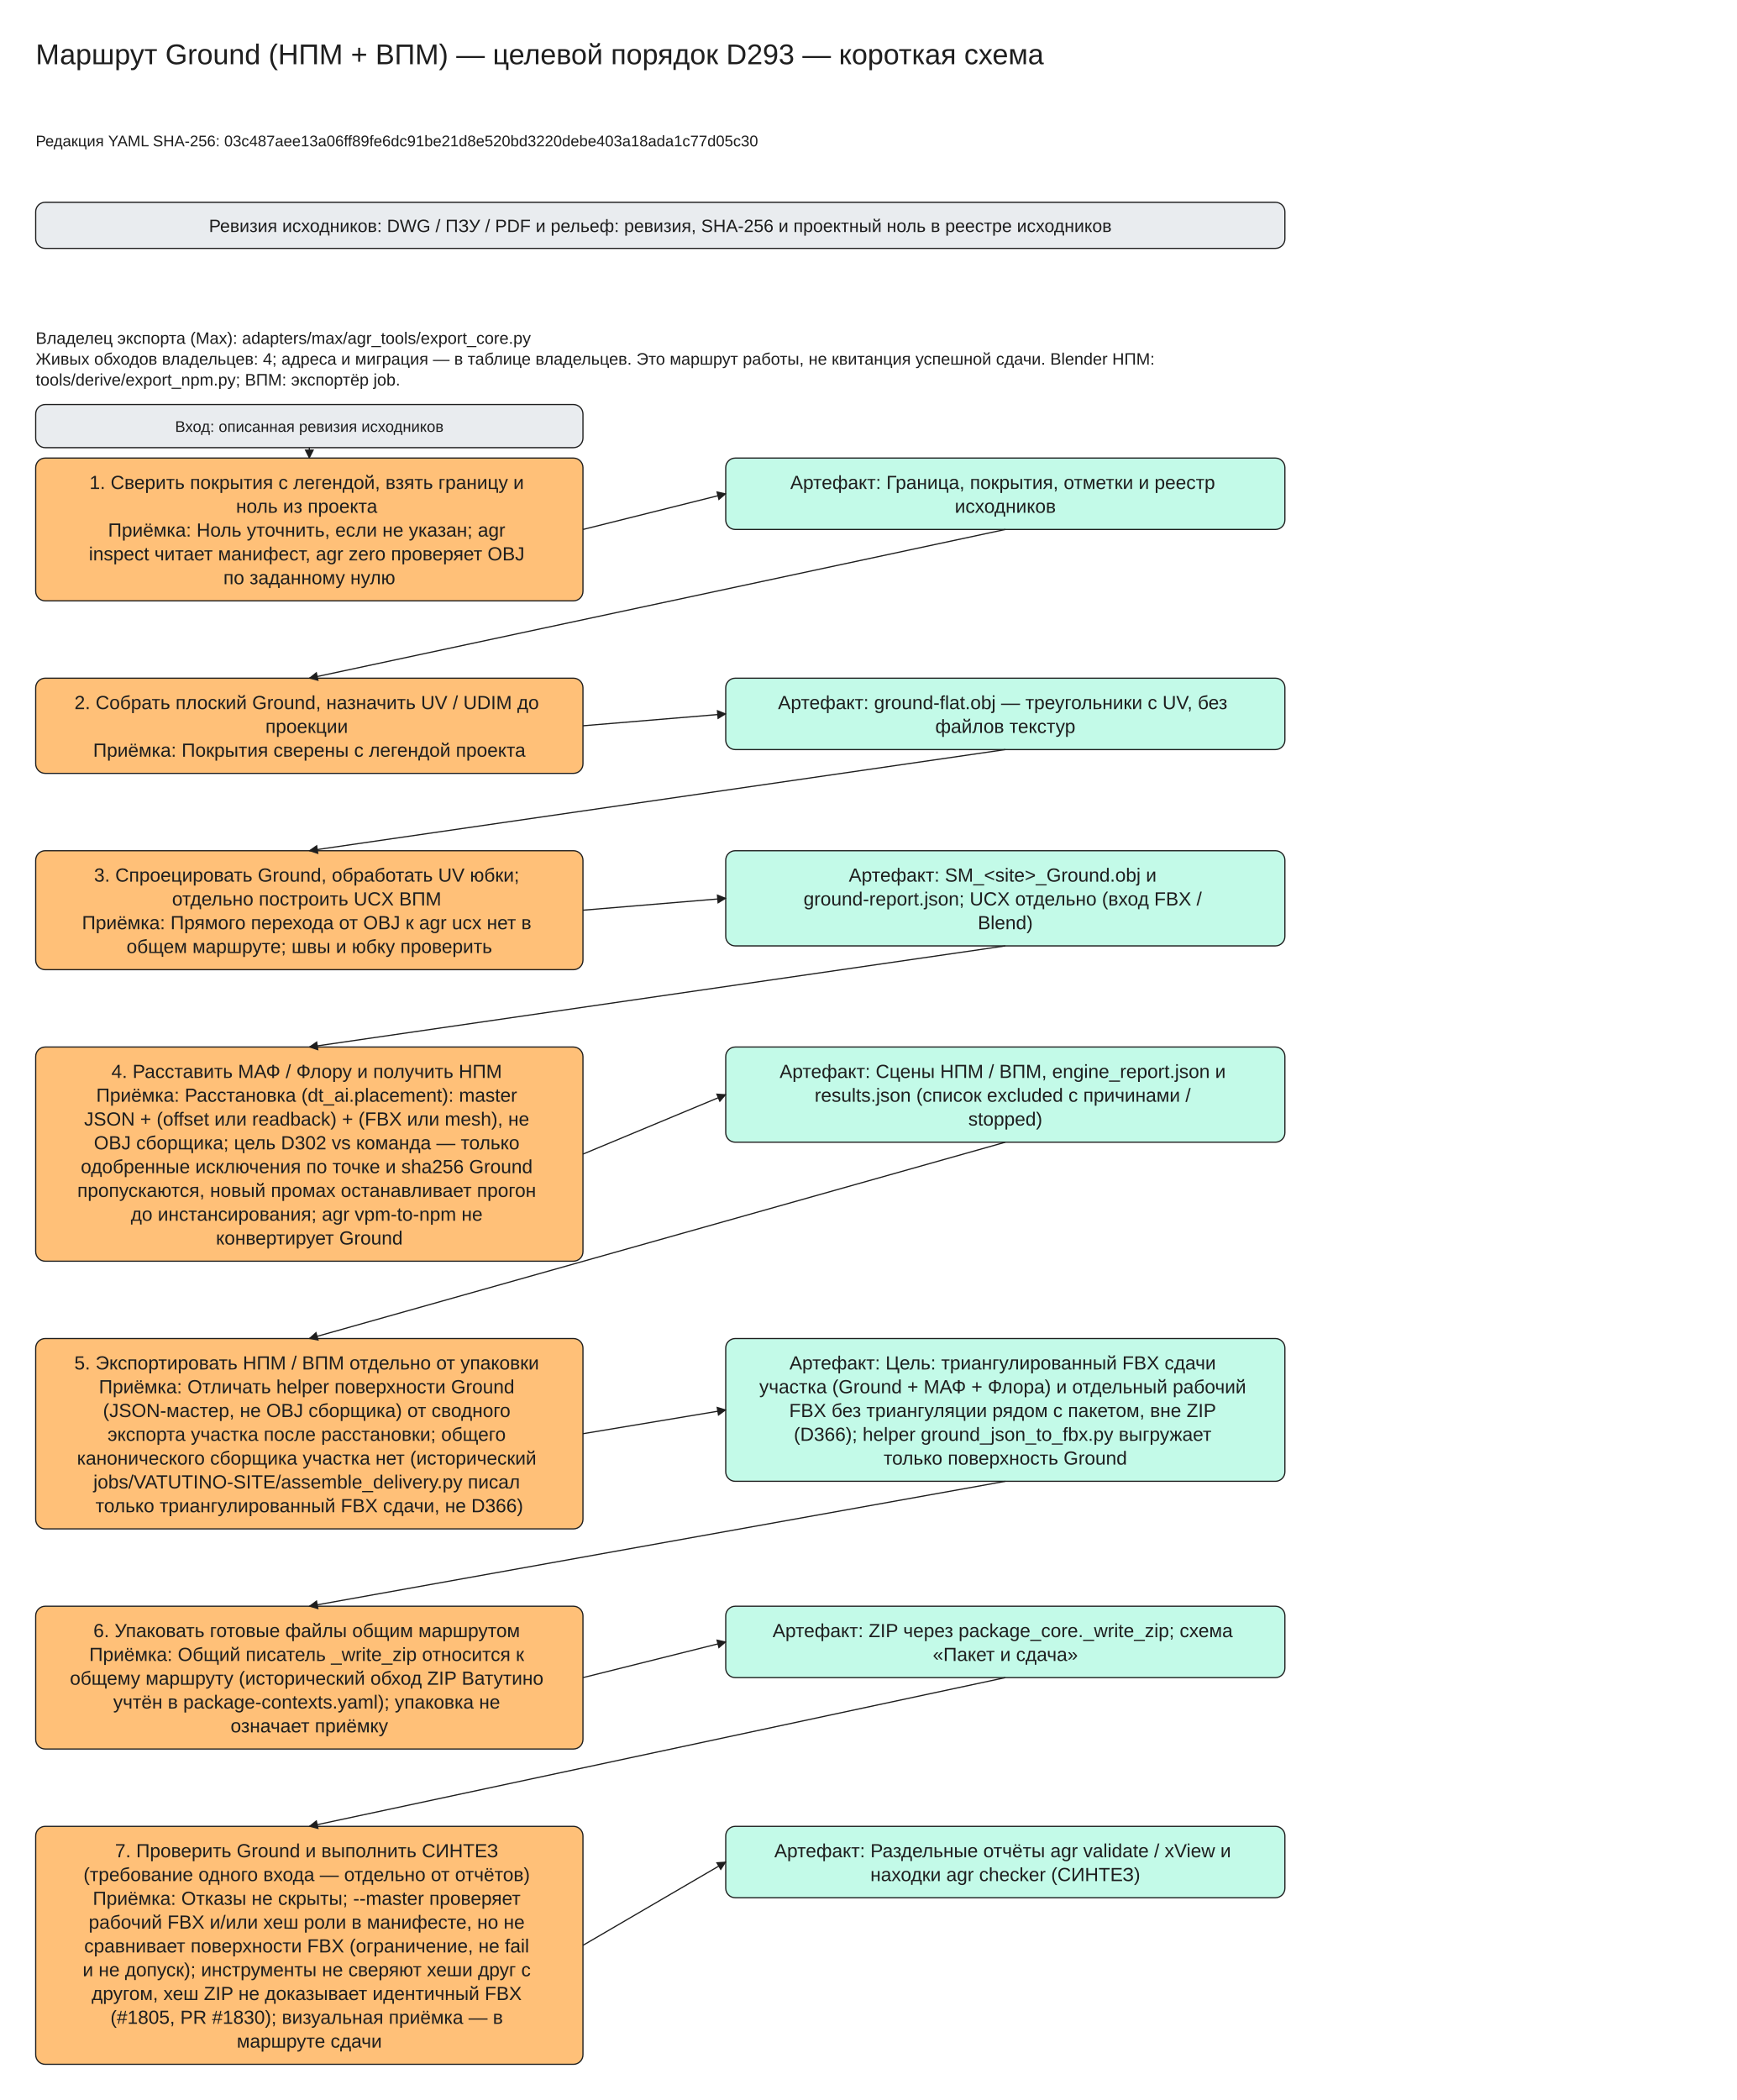
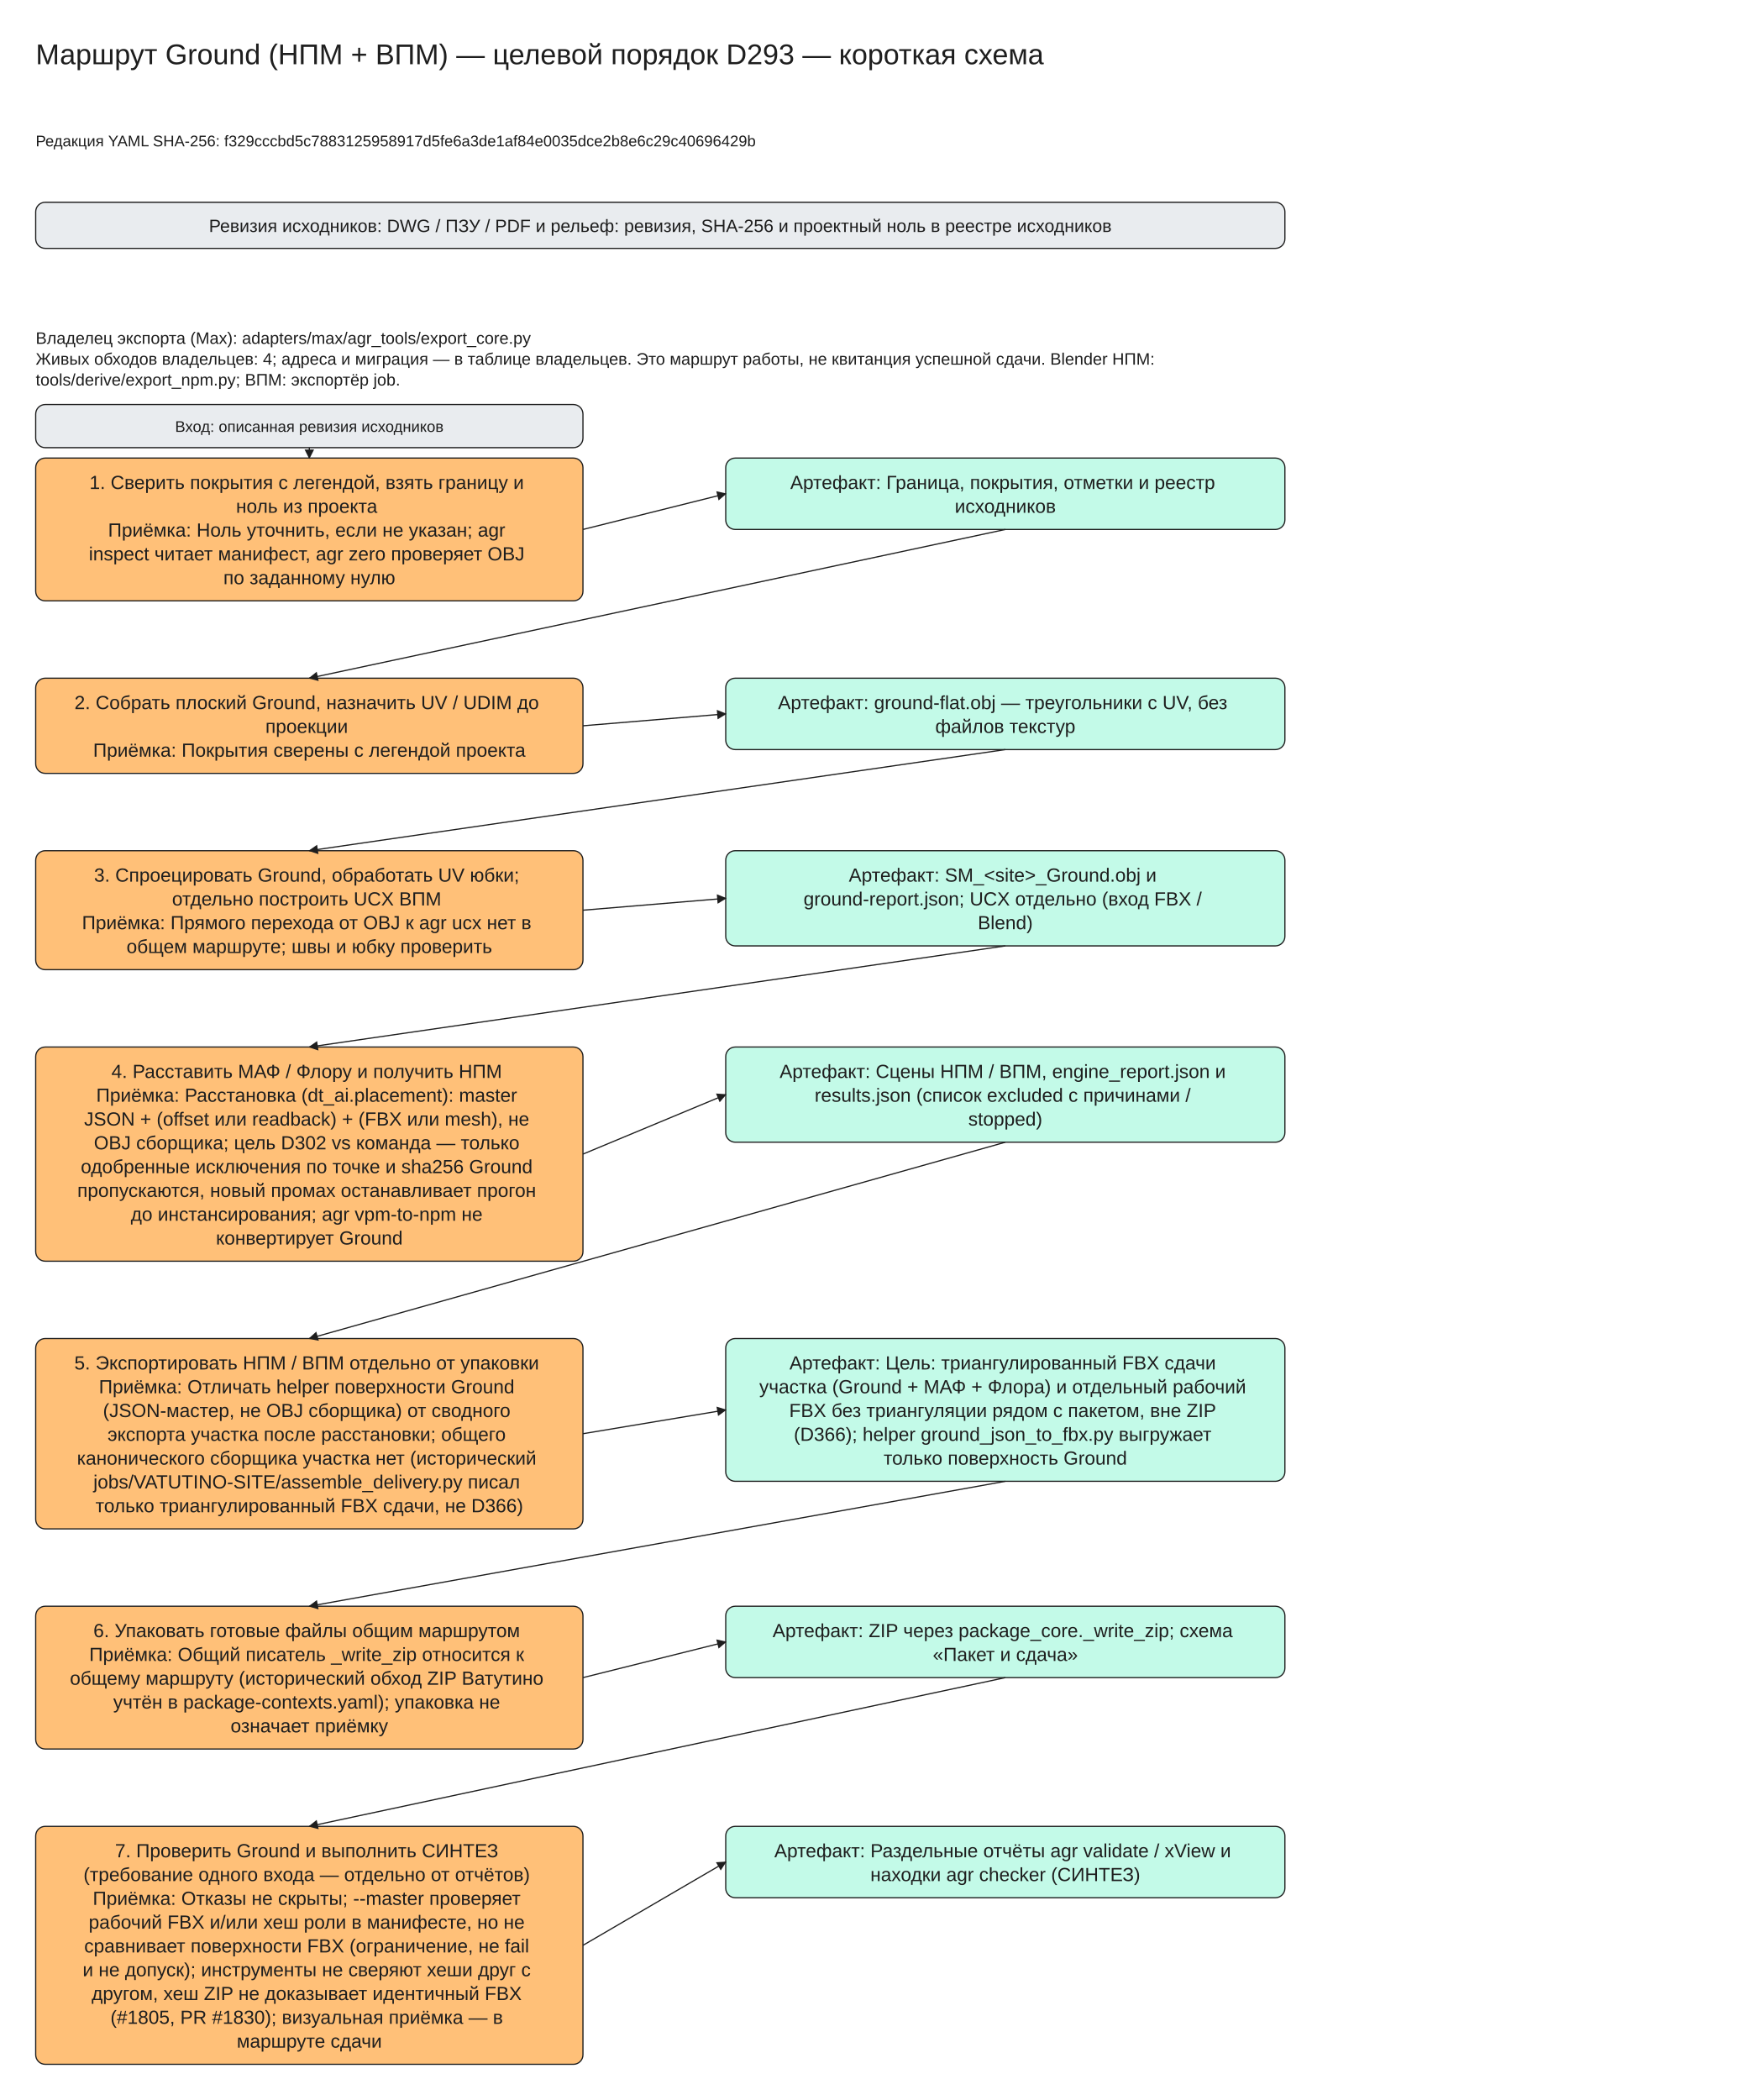
<svg xmlns="http://www.w3.org/2000/svg" viewBox="0 -30 1460 1765" width="1460" height="1765" font-family="Segoe UI, Arial, sans-serif">
  <defs>
    <marker id="arrow" viewBox="0 0 10 10" refX="9" refY="5" markerWidth="8" markerHeight="8" orient="auto-start-reverse">
      <path d="M0,0 L10,5 L0,10 z" fill="#1e1e1e" />
    </marker>
  </defs>
  <rect x="0" y="-30" width="1460" height="1765" fill="#ffffff" />
  <rect x="30" y="140" width="1050" height="38.75" rx="8" fill="#e9ecef" stroke="#1e1e1e" />
  <rect x="30" y="355" width="460" height="120.0" rx="8" fill="#ffc078" stroke="#1e1e1e" />
  <rect x="610" y="355" width="470" height="60.0" rx="8" fill="#c3fae8" stroke="#1e1e1e" />
  <rect x="30" y="310" width="460" height="36.25" rx="8" fill="#e9ecef" stroke="#1e1e1e" />
  <line x1="260.0" y1="346.25" x2="260.0" y2="355.0" stroke="#1e1e1e" marker-end="url(#arrow)" />
  <line x1="490" y1="415.0" x2="610" y2="385.0" stroke="#1e1e1e" marker-end="url(#arrow)" />
  <rect x="30" y="540.0" width="460" height="80.0" rx="8" fill="#ffc078" stroke="#1e1e1e" />
  <rect x="610" y="540.0" width="470" height="60.0" rx="8" fill="#c3fae8" stroke="#1e1e1e" />
  <line x1="845.0" y1="415.0" x2="260.0" y2="540.0" stroke="#1e1e1e" marker-end="url(#arrow)" />
  <line x1="490" y1="580.0" x2="610" y2="570.0" stroke="#1e1e1e" marker-end="url(#arrow)" />
  <rect x="30" y="685.0" width="460" height="100.0" rx="8" fill="#ffc078" stroke="#1e1e1e" />
  <rect x="610" y="685.0" width="470" height="80.0" rx="8" fill="#c3fae8" stroke="#1e1e1e" />
  <line x1="845.0" y1="600.0" x2="260.0" y2="685.0" stroke="#1e1e1e" marker-end="url(#arrow)" />
  <line x1="490" y1="735.0" x2="610" y2="725.0" stroke="#1e1e1e" marker-end="url(#arrow)" />
  <rect x="30" y="850.0" width="460" height="180.0" rx="8" fill="#ffc078" stroke="#1e1e1e" />
  <rect x="610" y="850.0" width="470" height="80.0" rx="8" fill="#c3fae8" stroke="#1e1e1e" />
  <line x1="845.0" y1="765.0" x2="260.0" y2="850.0" stroke="#1e1e1e" marker-end="url(#arrow)" />
  <line x1="490" y1="940.0" x2="610" y2="890.0" stroke="#1e1e1e" marker-end="url(#arrow)" />
  <rect x="30" y="1095.0" width="460" height="160.0" rx="8" fill="#ffc078" stroke="#1e1e1e" />
  <rect x="610" y="1095.0" width="470" height="120.0" rx="8" fill="#c3fae8" stroke="#1e1e1e" />
  <line x1="845.0" y1="930.0" x2="260.0" y2="1095.0" stroke="#1e1e1e" marker-end="url(#arrow)" />
  <line x1="490" y1="1175.0" x2="610" y2="1155.0" stroke="#1e1e1e" marker-end="url(#arrow)" />
  <rect x="30" y="1320.0" width="460" height="120.0" rx="8" fill="#ffc078" stroke="#1e1e1e" />
  <rect x="610" y="1320.0" width="470" height="60.0" rx="8" fill="#c3fae8" stroke="#1e1e1e" />
  <line x1="845.0" y1="1215.0" x2="260.0" y2="1320.0" stroke="#1e1e1e" marker-end="url(#arrow)" />
  <line x1="490" y1="1380.0" x2="610" y2="1350.0" stroke="#1e1e1e" marker-end="url(#arrow)" />
  <rect x="30" y="1505.0" width="460" height="200.0" rx="8" fill="#ffc078" stroke="#1e1e1e" />
  <rect x="610" y="1505.0" width="470" height="60.0" rx="8" fill="#c3fae8" stroke="#1e1e1e" />
  <line x1="845.0" y1="1380.0" x2="260.0" y2="1505.0" stroke="#1e1e1e" marker-end="url(#arrow)" />
  <line x1="490" y1="1605.0" x2="610" y2="1535.0" stroke="#1e1e1e" marker-end="url(#arrow)" />
  <text x="30" y="0" font-size="24" text-anchor="start" fill="#1e1e1e">
    <tspan x="30" dy="24">Маршрут Ground (НПМ + ВПМ) — целевой порядок D293 — короткая схема</tspan>
  </text>
  <text x="30" y="80" font-size="13" text-anchor="start" fill="#1e1e1e">
-     <tspan x="30" dy="13">Редакция YAML SHA-256: 03c487aee13a06ff89fe6dc91be21d8e520bd3220debe403a18ada1c77d05c30</tspan>
+     <tspan x="30" dy="13">Редакция YAML SHA-256: f329cccbd5c7883125958917d5fe6a3de1af84e0035dce2b8e6c29c40696429b</tspan>
  </text>
  <text x="555.0" y="150.0" font-size="15" text-anchor="middle" fill="#1e1e1e">
    <tspan x="555.0" dy="15">Ревизия исходников: DWG / ПЗУ / PDF и рельеф: ревизия, SHA-256 и проектный ноль в реестре исходников</tspan>
  </text>
  <text x="30" y="245" font-size="14" text-anchor="start" fill="#1e1e1e">
    <tspan x="30" dy="14">Владелец экспорта (Max): adapters/max/agr_tools/export_core.py</tspan>
    <tspan x="30" dy="17.5">Живых обходов владельцев: 4; адреса и миграция — в таблице владельцев. Это маршрут работы, не квитанция успешной сдачи. Blender НПМ:</tspan>
    <tspan x="30" dy="17.5">tools/derive/export_npm.py; ВПМ: экспортёр job.</tspan>
  </text>
  <text x="260.0" y="365.0" font-size="16" text-anchor="middle" fill="#1e1e1e">
    <tspan x="260.0" dy="16">1. Сверить покрытия с легендой, взять границу и</tspan>
    <tspan x="260.0" dy="20.0">ноль из проекта</tspan>
    <tspan x="260.0" dy="20.0">Приёмка: Ноль уточнить, если не указан; agr</tspan>
    <tspan x="260.0" dy="20.0">inspect читает манифест, agr zero проверяет OBJ</tspan>
    <tspan x="260.0" dy="20.0">по заданному нулю</tspan>
  </text>
  <text x="845.0" y="365.0" font-size="16" text-anchor="middle" fill="#1e1e1e">
    <tspan x="845.0" dy="16">Артефакт: Граница, покрытия, отметки и реестр</tspan>
    <tspan x="845.0" dy="20.0">исходников</tspan>
  </text>
  <text x="260.0" y="320.0" font-size="13" text-anchor="middle" fill="#1e1e1e">
    <tspan x="260.0" dy="13">Вход: описанная ревизия исходников</tspan>
  </text>
  <text x="260.0" y="550.0" font-size="16" text-anchor="middle" fill="#1e1e1e">
    <tspan x="260.0" dy="16">2. Собрать плоский Ground, назначить UV / UDIM до</tspan>
    <tspan x="260.0" dy="20.0">проекции</tspan>
    <tspan x="260.0" dy="20.0">Приёмка: Покрытия сверены с легендой проекта</tspan>
  </text>
  <text x="845.0" y="550.0" font-size="16" text-anchor="middle" fill="#1e1e1e">
    <tspan x="845.0" dy="16">Артефакт: ground-flat.obj — треугольники с UV, без</tspan>
    <tspan x="845.0" dy="20.0">файлов текстур</tspan>
  </text>
  <text x="260.0" y="695.0" font-size="16" text-anchor="middle" fill="#1e1e1e">
    <tspan x="260.0" dy="16">3. Спроецировать Ground, обработать UV юбки;</tspan>
    <tspan x="260.0" dy="20.0">отдельно построить UCX ВПМ</tspan>
    <tspan x="260.0" dy="20.0">Приёмка: Прямого перехода от OBJ к agr ucx нет в</tspan>
    <tspan x="260.0" dy="20.0">общем маршруте; швы и юбку проверить</tspan>
  </text>
  <text x="845.0" y="695.0" font-size="16" text-anchor="middle" fill="#1e1e1e">
    <tspan x="845.0" dy="16">Артефакт: SM_&lt;site&gt;_Ground.obj и</tspan>
    <tspan x="845.0" dy="20.0">ground-report.json; UCX отдельно (вход FBX /</tspan>
    <tspan x="845.0" dy="20.0">Blend)</tspan>
  </text>
  <text x="260.0" y="860.0" font-size="16" text-anchor="middle" fill="#1e1e1e">
    <tspan x="260.0" dy="16">4. Расставить МАФ / Флору и получить НПМ</tspan>
    <tspan x="260.0" dy="20.0">Приёмка: Расстановка (dt_ai.placement): master</tspan>
    <tspan x="260.0" dy="20.0">JSON + (offset или readback) + (FBX или mesh), не</tspan>
    <tspan x="260.0" dy="20.0">OBJ сборщика; цель D302 vs команда — только</tspan>
    <tspan x="260.0" dy="20.0">одобренные исключения по точке и sha256 Ground</tspan>
    <tspan x="260.0" dy="20.0">пропускаются, новый промах останавливает прогон</tspan>
    <tspan x="260.0" dy="20.0">до инстансирования; agr vpm-to-npm не</tspan>
    <tspan x="260.0" dy="20.0">конвертирует Ground</tspan>
  </text>
  <text x="845.0" y="860.0" font-size="16" text-anchor="middle" fill="#1e1e1e">
    <tspan x="845.0" dy="16">Артефакт: Сцены НПМ / ВПМ, engine_report.json и</tspan>
    <tspan x="845.0" dy="20.0">results.json (список excluded с причинами /</tspan>
    <tspan x="845.0" dy="20.0">stopped)</tspan>
  </text>
  <text x="260.0" y="1105.0" font-size="16" text-anchor="middle" fill="#1e1e1e">
    <tspan x="260.0" dy="16">5. Экспортировать НПМ / ВПМ отдельно от упаковки</tspan>
    <tspan x="260.0" dy="20.0">Приёмка: Отличать helper поверхности Ground</tspan>
    <tspan x="260.0" dy="20.0">(JSON-мастер, не OBJ сборщика) от сводного</tspan>
    <tspan x="260.0" dy="20.0">экспорта участка после расстановки; общего</tspan>
    <tspan x="260.0" dy="20.0">канонического сборщика участка нет (исторический</tspan>
    <tspan x="260.0" dy="20.0">jobs/VATUTINO-SITE/assemble_delivery.py писал</tspan>
    <tspan x="260.0" dy="20.0">только триангулированный FBX сдачи, не D366)</tspan>
  </text>
  <text x="845.0" y="1105.0" font-size="16" text-anchor="middle" fill="#1e1e1e">
    <tspan x="845.0" dy="16">Артефакт: Цель: триангулированный FBX сдачи</tspan>
    <tspan x="845.0" dy="20.0">участка (Ground + МАФ + Флора) и отдельный рабочий</tspan>
    <tspan x="845.0" dy="20.0">FBX без триангуляции рядом с пакетом, вне ZIP</tspan>
    <tspan x="845.0" dy="20.0">(D366); helper ground_json_to_fbx.py выгружает</tspan>
    <tspan x="845.0" dy="20.0">только поверхность Ground</tspan>
  </text>
  <text x="260.0" y="1330.0" font-size="16" text-anchor="middle" fill="#1e1e1e">
    <tspan x="260.0" dy="16">6. Упаковать готовые файлы общим маршрутом</tspan>
    <tspan x="260.0" dy="20.0">Приёмка: Общий писатель _write_zip относится к</tspan>
    <tspan x="260.0" dy="20.0">общему маршруту (исторический обход ZIP Ватутино</tspan>
    <tspan x="260.0" dy="20.0">учтён в package-contexts.yaml); упаковка не</tspan>
    <tspan x="260.0" dy="20.0">означает приёмку</tspan>
  </text>
  <text x="845.0" y="1330.0" font-size="16" text-anchor="middle" fill="#1e1e1e">
    <tspan x="845.0" dy="16">Артефакт: ZIP через package_core._write_zip; схема</tspan>
    <tspan x="845.0" dy="20.0">«Пакет и сдача»</tspan>
  </text>
  <text x="260.0" y="1515.0" font-size="16" text-anchor="middle" fill="#1e1e1e">
    <tspan x="260.0" dy="16">7. Проверить Ground и выполнить СИНТЕЗ</tspan>
    <tspan x="260.0" dy="20.0">(требование одного входа — отдельно от отчётов)</tspan>
    <tspan x="260.0" dy="20.0">Приёмка: Отказы не скрыты; --master проверяет</tspan>
    <tspan x="260.0" dy="20.0">рабочий FBX и/или хеш роли в манифесте, но не</tspan>
    <tspan x="260.0" dy="20.0">сравнивает поверхности FBX (ограничение, не fail</tspan>
    <tspan x="260.0" dy="20.0">и не допуск); инструменты не сверяют хеши друг с</tspan>
    <tspan x="260.0" dy="20.0">другом, хеш ZIP не доказывает идентичный FBX</tspan>
    <tspan x="260.0" dy="20.0">(#1805, PR #1830); визуальная приёмка — в</tspan>
    <tspan x="260.0" dy="20.0">маршруте сдачи</tspan>
  </text>
  <text x="845.0" y="1515.0" font-size="16" text-anchor="middle" fill="#1e1e1e">
    <tspan x="845.0" dy="16">Артефакт: Раздельные отчёты agr validate / xView и</tspan>
    <tspan x="845.0" dy="20.0">находки agr checker (СИНТЕЗ)</tspan>
  </text>
</svg>
